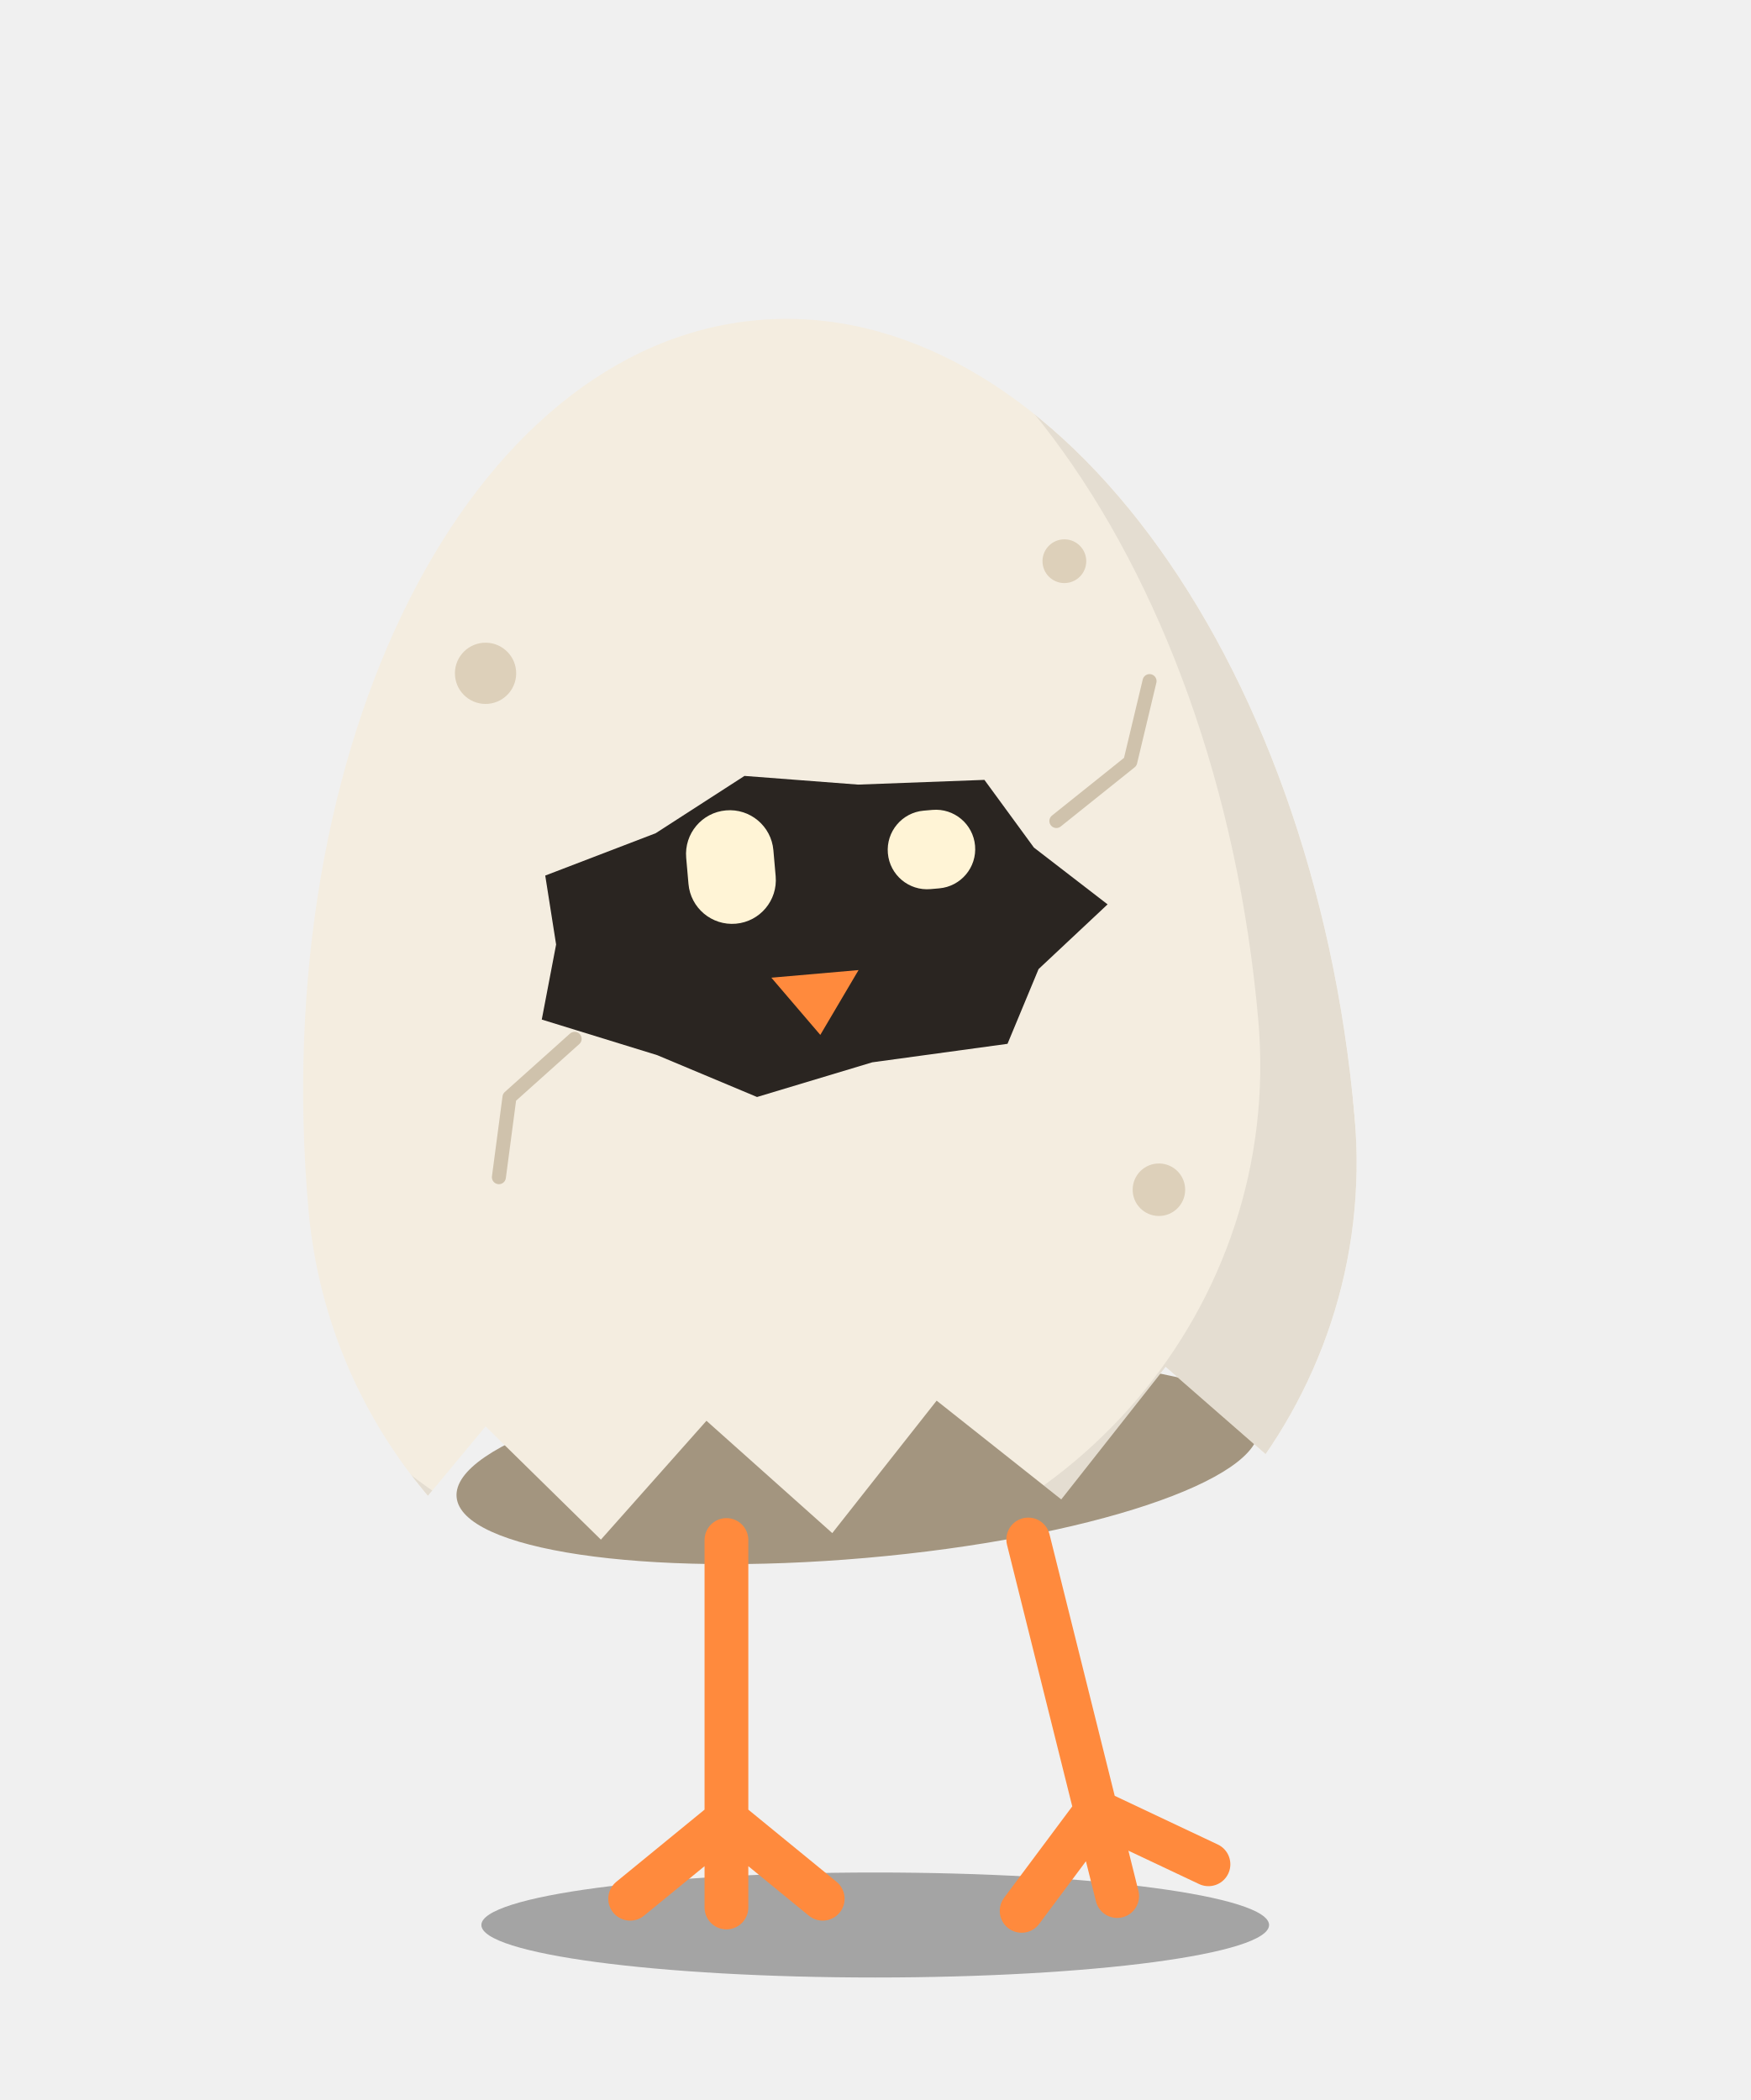
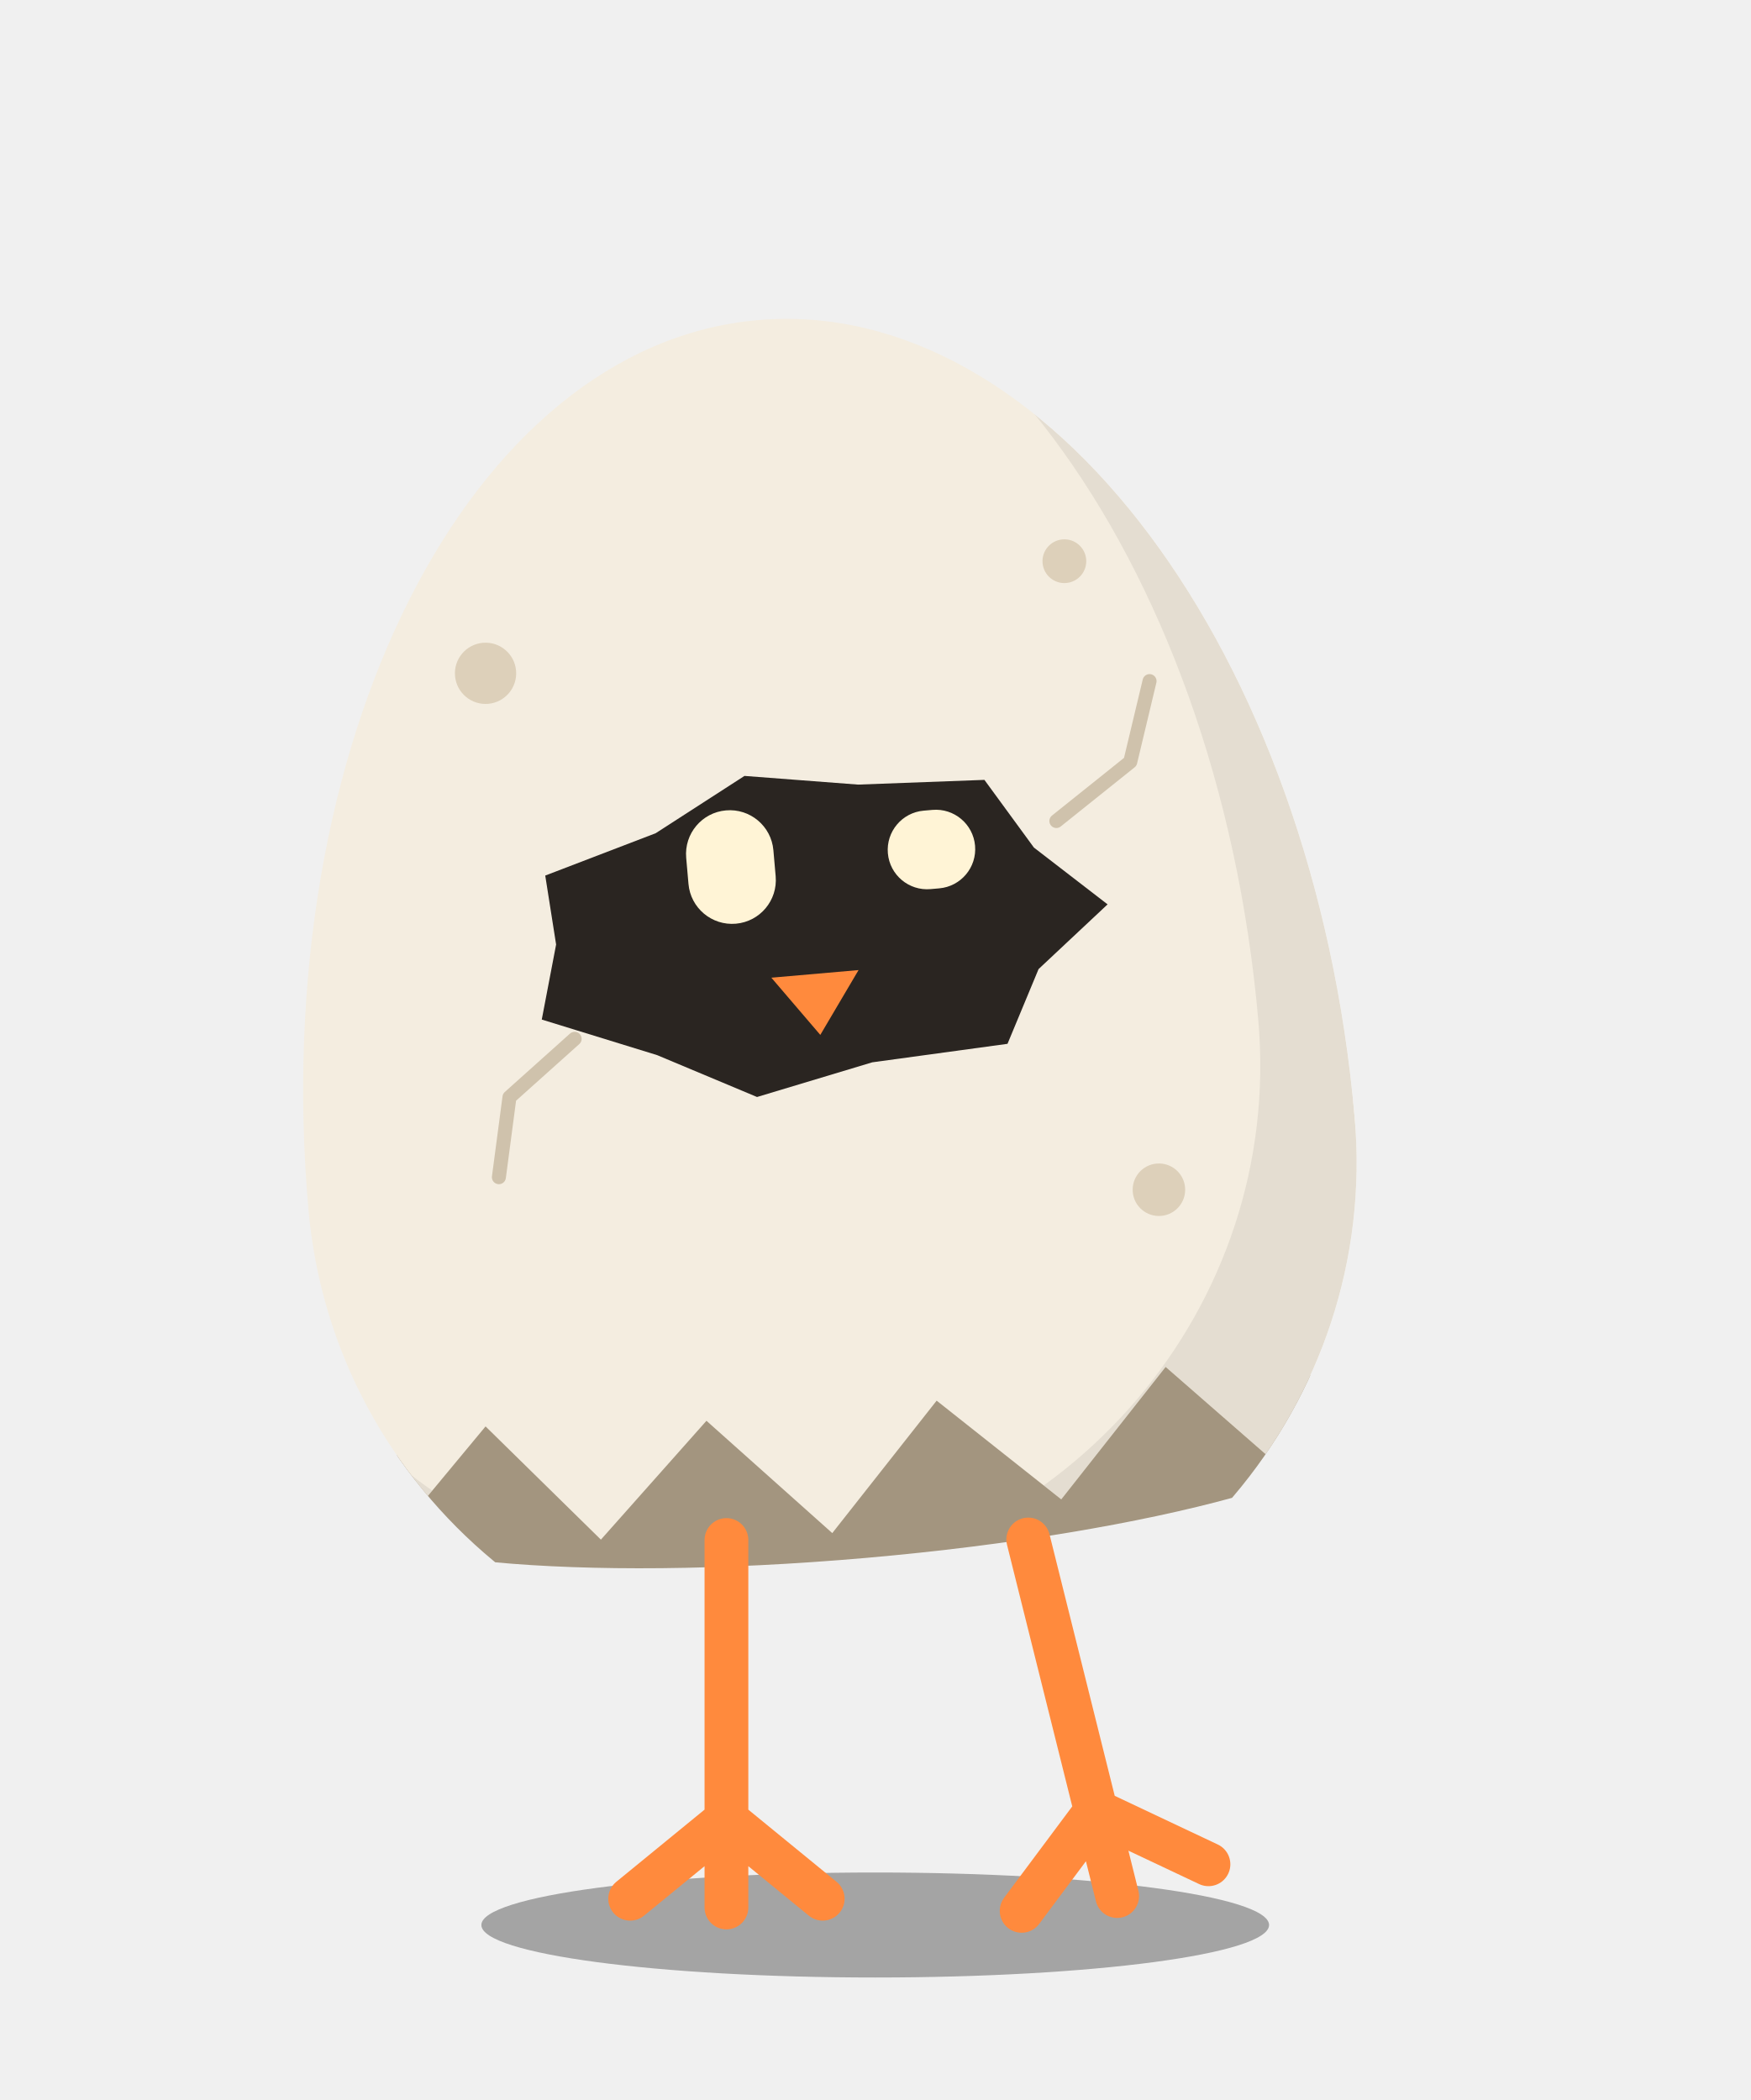
<svg xmlns="http://www.w3.org/2000/svg" viewBox="-10 -30 200 240" width="400" height="480" role="img" aria-label="Optik, dusunceli">
  <defs>
+     <clipPath id="yumurta">
+       <path d="M30 102.72A60 96.72 0 0 1 150 102.72A60 59.28 0 0 1 30 102.72Z" />
+     </clipPath>
    <clipPath id="kirik">
      <polygon points="30,6 150,6 150,130.8 138,141.72 126,129.24 112.8,143.28 99.6,130.8 86.4,144.84 73.2,130.8 60,143.28 48,129.24 37.2,140.16 30,130.8" />
    </clipPath>
    <mask id="golgeMaske">
      <path d="M30 102.72A60 96.72 0 0 1 150 102.72A60 59.28 0 0 1 30 102.72Z" fill="#fff" />
      <path d="M30 102.72A60 96.72 0 0 1 150 102.72A60 59.28 0 0 1 30 102.72Z" fill="#000" transform="translate(-10 -12)" />
    </mask>
    <clipPath id="delik">
      <polygon points="124.00,76.00 115.50,82.68 111.22,90.88 95.64,91.64 82.18,94.44 71.23,88.68 58.45,83.48 60.83,75.08 60.28,67.12 73.27,63.40 83.95,57.76 96.80,59.88 111.22,60.60 116.18,68.80" />
    </clipPath>
  </defs>
  <ellipse id="golge" cx="90" cy="190" rx="45" ry="6" fill="#000000" opacity="0.32" />
  <g id="govde-ve-bacaklar">
    <g id="ic-duvar" transform="rotate(-5 90 160)">
-       <ellipse cx="90" cy="137" rx="46" ry="11" fill="#A3957F" />
+       <ellipse cx="90" cy="137" rx="60" ry="11" fill="#A3957F" clip-path="url(#yumurta)" />
    </g>
    <g id="bacaklar">
      <path id="bacak-sol" d="M73 146V178M73 178L62 187M73 178V188M73 178L84 187" fill="none" stroke="#FF8A3D" stroke-width="5" stroke-linecap="round" stroke-linejoin="round" />
      <path id="bacak-sag" d="M107 146V178M107 178L96 187M107 178V188M107 178L118 187" transform="rotate(-14 107 144)" fill="none" stroke="#FF8A3D" stroke-width="5" stroke-linecap="round" stroke-linejoin="round" />
    </g>
    <g id="kabuk" transform="rotate(-5 90 160)">
      <g clip-path="url(#kirik)">
        <path d="M30 102.72A60 96.72 0 0 1 150 102.72A60 59.28 0 0 1 30 102.72Z" fill="#F4EDE0" />
        <path d="M30 102.72A60 96.72 0 0 1 150 102.72A60 59.28 0 0 1 30 102.72Z" fill="#000000" opacity="0.07" mask="url(#golgeMaske)" />
        <circle cx="55.5" cy="43.5" r="3.5" fill="#DDD0BA" />
        <circle cx="122.5" cy="36.5" r="2.5" fill="#DDD0BA" />
        <circle cx="127" cy="109" r="3" fill="#DDD0BA" />
        <path id="catlaklar" d="M119 66L128 60L131 51M62 86L54 92L52 101" fill="none" stroke="#CFC2AC" stroke-width="1.6" stroke-linecap="round" stroke-linejoin="round" />
        <polygon points="124.00,76.00 115.50,82.68 111.22,90.88 95.64,91.64 82.18,94.44 71.23,88.68 58.45,83.48 60.83,75.08 60.28,67.12 73.27,63.40 83.95,57.76 96.80,59.88 111.22,60.60 116.18,68.80" fill="#2A2521" />
        <g id="yuz" clip-path="url(#delik)">
          <g id="gozler">
            <rect x="76.50" y="61.50" width="10" height="13" rx="5" fill="#FFF4D6" />
            <rect x="99.50" y="63.50" width="10" height="9" rx="4.5" fill="#FFF4D6" />
          </g>
          <path id="gaga" d="M85 81H95L90 88.00Z" fill="#FF8A3D" />
        </g>
      </g>
    </g>
  </g>
  <g id="ekler" />
</svg>
